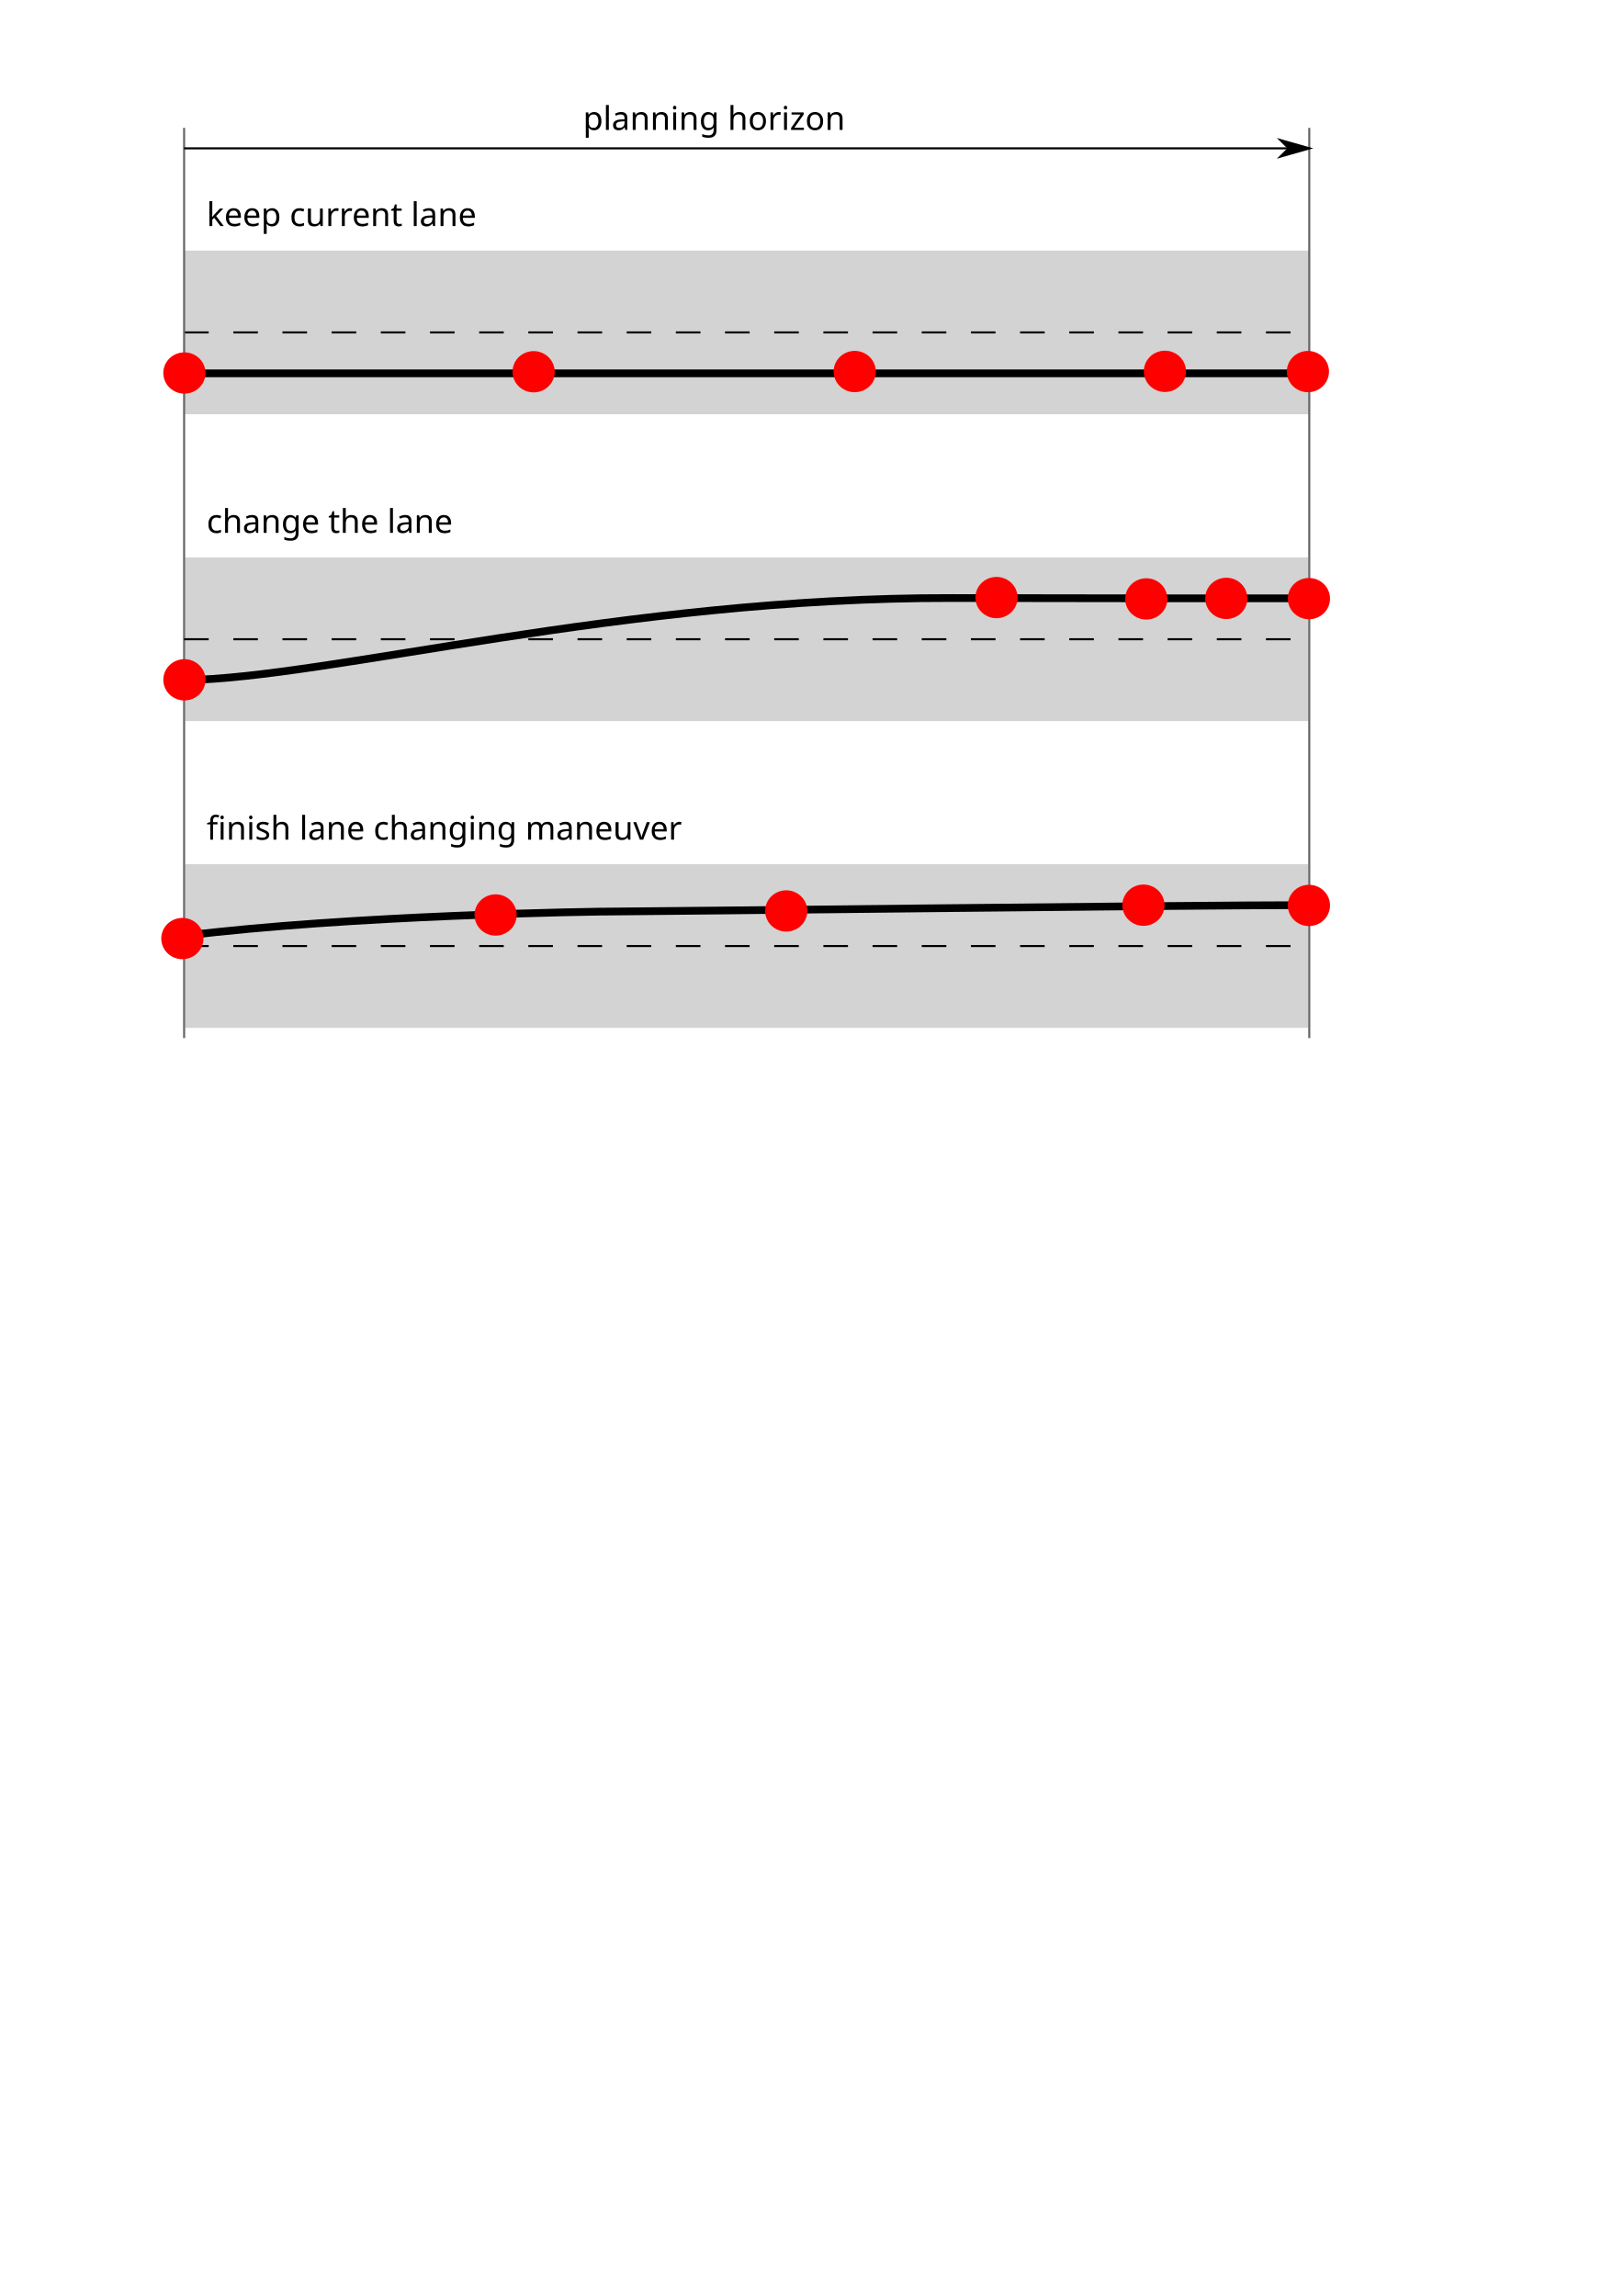
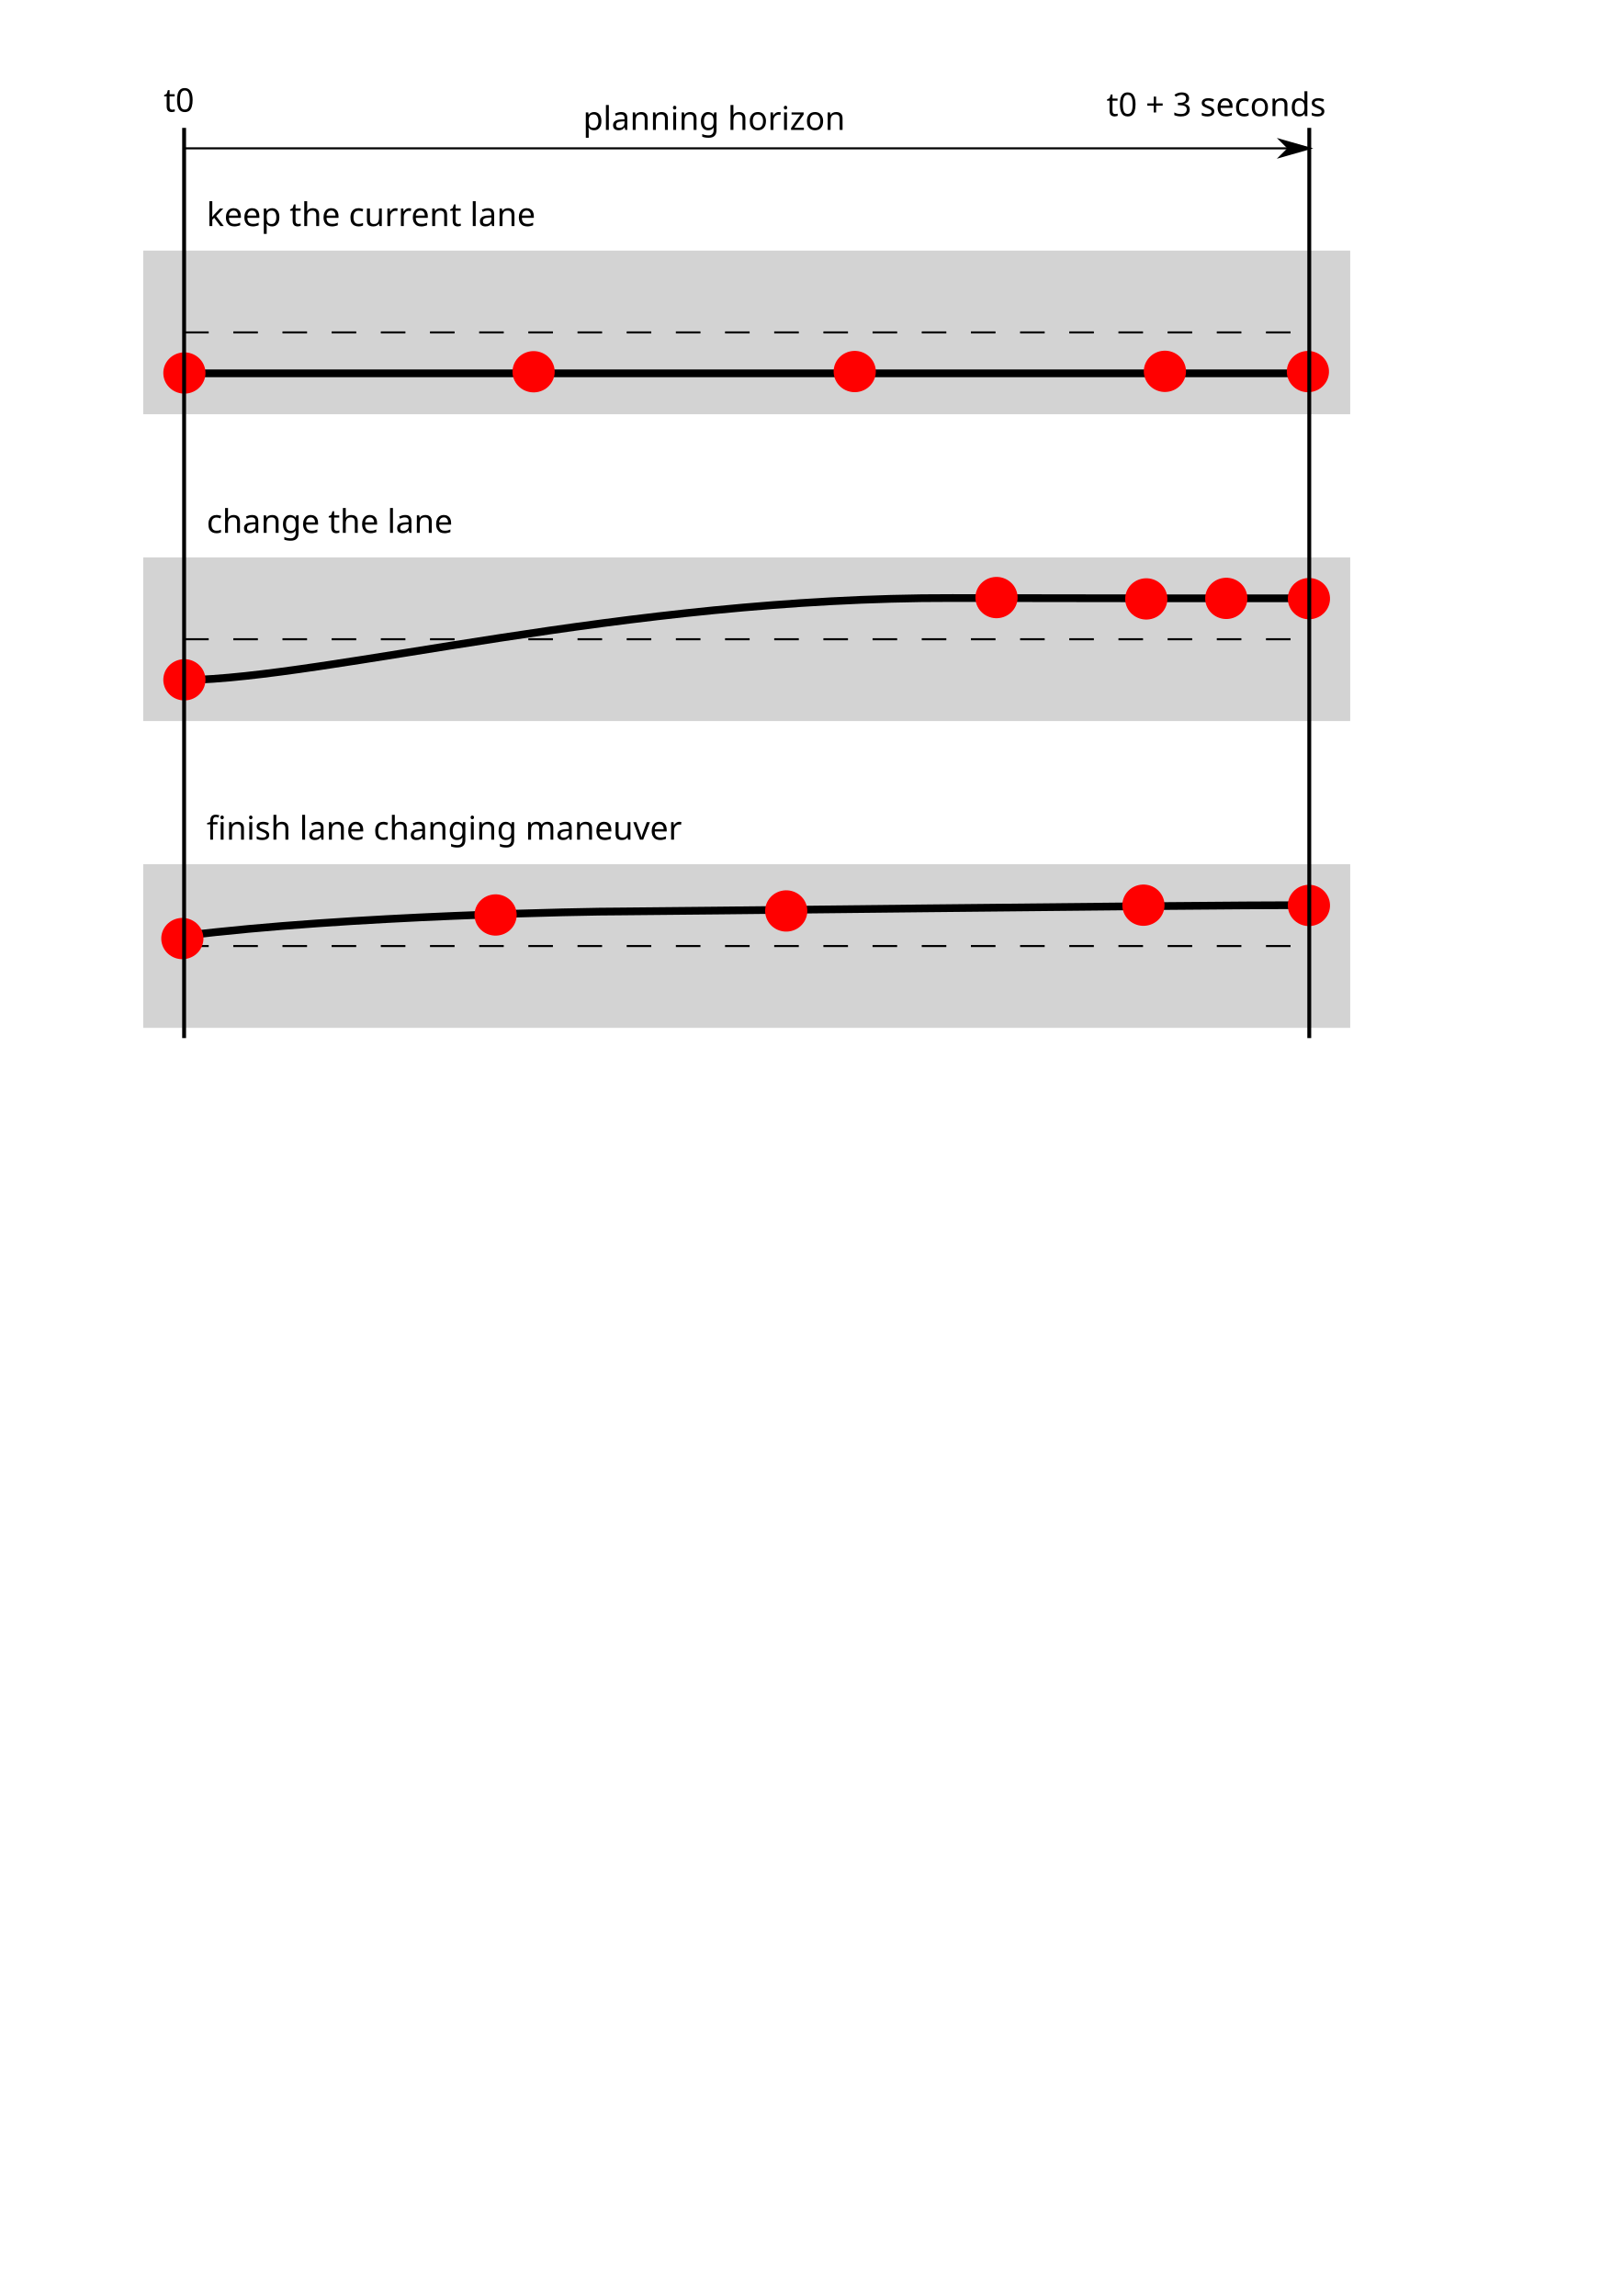
<svg xmlns="http://www.w3.org/2000/svg" width="210mm" height="297mm" viewBox="0 0 210 297" version="1.1" id="svg4745">
  <defs id="defs4739">
    <marker orient="auto" refY="0.0" refX="0.0" id="Arrow1Lend" style="overflow:visible;">
      <path id="path5309" d="M 0.0,0.0 L 5.0,-5.0 L -12.5,0.0 L 5.0,5.0 L 0.0,0.0 z " style="fill-rule:evenodd;stroke:#000000;stroke-width:1pt;stroke-opacity:1;fill:#000000;fill-opacity:1" transform="scale(0.8) rotate(180) translate(12.5,0)" />
    </marker>
    <marker orient="auto" refY="0.0" refX="0.0" id="Arrow1Lstart" style="overflow:visible">
      <path id="path5306" d="M 0.0,0.0 L 5.0,-5.0 L -12.5,0.0 L 5.0,5.0 L 0.0,0.0 z " style="fill-rule:evenodd;stroke:#000000;stroke-width:1pt;stroke-opacity:1;fill:#000000;fill-opacity:1" transform="scale(0.8) translate(12.5,0)" />
    </marker>
  </defs>
  <g id="layer1">
-     <rect style="opacity:0.35;fill:#808080;stroke:none;stroke-width:0.5;stroke-miterlimit:4;stroke-dasharray:none;stroke-dashoffset:0" id="rect4749" width="145.521" height="21.167" x="23.812" y="32.417" />
+     <rect style="opacity:0.35;fill:#808080;stroke:none;stroke-width:0.518;stroke-miterlimit:4;stroke-dasharray:none;stroke-dashoffset:0" id="rect4749" width="156.104" height="21.167" x="18.521" y="32.417" />
    <path style="fill:none;stroke:#000000;stroke-width:1;stroke-linecap:butt;stroke-linejoin:miter;stroke-opacity:1;stroke-miterlimit:4;stroke-dasharray:none" d="M 23.812,48.292 H 169.333" id="path5296" />
    <path style="fill:#000000;stroke:#000000;stroke-width:0.265;stroke-linecap:butt;stroke-linejoin:miter;stroke-opacity:1;stroke-miterlimit:4;stroke-dasharray:3.18, 3.18;stroke-dashoffset:0" d="M 23.812,43 H 169.333" id="path4751" />
-     <path style="fill:none;stroke:#666666;stroke-width:0.265px;stroke-linecap:butt;stroke-linejoin:miter;stroke-opacity:1" d="m 23.812,16.542 0,117.74" id="path5300" />
-     <path style="fill:none;stroke:#666666;stroke-width:0.265px;stroke-linecap:butt;stroke-linejoin:miter;stroke-opacity:1" d="m 169.333,16.542 0,117.74" id="path5302" />
    <path style="fill:none;stroke:#000000;stroke-width:0.265px;stroke-linecap:butt;stroke-linejoin:miter;stroke-opacity:1;marker-start:;marker-end:url(#Arrow1Lend)" d="M 23.812,19.188 H 169.333" id="path5304" />
    <text xml:space="preserve" style="font-style:normal;font-weight:normal;font-size:10.583px;line-height:1.25;font-family:sans-serif;letter-spacing:0px;word-spacing:0px;fill:#000000;fill-opacity:1;stroke:none;stroke-width:0.265" x="75.406" y="16.806" id="text5622">
      <tspan id="tspan5620" x="75.406" y="16.806" style="font-size:4.233px;stroke-width:0.265">planning horizon</tspan>
    </text>
    <text xml:space="preserve" style="font-style:normal;font-weight:normal;font-size:10.583px;line-height:1.25;font-family:sans-serif;letter-spacing:0px;word-spacing:0px;fill:#000000;fill-opacity:1;stroke:none;stroke-width:0.265" x="26.723" y="29.242" id="text5622-6">
-       <tspan id="tspan5620-0" x="26.723" y="29.242" style="font-size:4.233px;stroke-width:0.265">keep current lane</tspan>
+       <tspan id="tspan5620-0" x="26.723" y="29.242" style="font-size:4.233px;stroke-width:0.265">keep the current lane</tspan>
    </text>
    <ellipse style="opacity:1;fill:#ff0000;stroke:none;stroke-width:2.04;stroke-miterlimit:4;stroke-dasharray:none;stroke-dashoffset:0" id="path5642" cx="11.162" cy="52.542" transform="matrix(0.9712634,-0.238007,0.2475644,0.9688714,0,0)" rx="2.724" ry="2.674" />
    <ellipse style="opacity:1;fill:#ff0000;stroke:none;stroke-width:2.04;stroke-miterlimit:4;stroke-dasharray:none;stroke-dashoffset:0" id="path5642-6" cx="54.962" cy="63.135" transform="matrix(0.9712634,-0.238007,0.2475644,0.9688714,0,0)" rx="2.724" ry="2.674" />
    <ellipse style="opacity:1;fill:#ff0000;stroke:none;stroke-width:2.04;stroke-miterlimit:4;stroke-dasharray:none;stroke-dashoffset:0" id="path5642-2" cx="95.211" cy="72.994" transform="matrix(0.9712634,-0.238007,0.2475644,0.9688714,0,0)" rx="2.724" ry="2.674" />
    <ellipse style="opacity:1;fill:#ff0000;stroke:none;stroke-width:2.04;stroke-miterlimit:4;stroke-dasharray:none;stroke-dashoffset:0" id="path5642-61" cx="134.087" cy="82.517" transform="matrix(0.9712634,-0.238007,0.2475644,0.9688714,0,0)" rx="2.724" ry="2.674" />
    <ellipse style="opacity:1;fill:#ff0000;stroke:none;stroke-width:2.04;stroke-miterlimit:4;stroke-dasharray:none;stroke-dashoffset:0" id="path5642-8" cx="151.999" cy="86.95" transform="matrix(0.9712634,-0.238007,0.2475644,0.9688714,0,0)" rx="2.724" ry="2.674" />
-     <rect style="opacity:0.35;fill:#808080;stroke:none;stroke-width:0.5;stroke-miterlimit:4;stroke-dasharray:none;stroke-dashoffset:0" id="rect4749-7" width="145.521" height="21.167" x="23.813" y="72.104" />
+     <rect style="opacity:0.35;fill:#808080;stroke:none;stroke-width:0.518;stroke-miterlimit:4;stroke-dasharray:none;stroke-dashoffset:0" id="rect4749-7" width="156.104" height="21.167" x="18.521" y="72.104" />
    <path style="fill:none;stroke:#000000;stroke-width:1;stroke-linecap:butt;stroke-linejoin:miter;stroke-miterlimit:4;stroke-dasharray:none;stroke-opacity:1" d="m 23.813,87.979 c 18.689,-0.258 56.841,-10.721 99.364,-10.62 15.73,0.037 30.282,0.037 46.157,0.037" id="path5296-9" />
    <path style="fill:#000000;stroke:#000000;stroke-width:0.265;stroke-linecap:butt;stroke-linejoin:miter;stroke-miterlimit:4;stroke-dasharray:3.18, 3.18;stroke-dashoffset:0;stroke-opacity:1" d="M 23.813,82.688 H 169.333" id="path4751-2" />
    <text xml:space="preserve" style="font-style:normal;font-weight:normal;font-size:10.583px;line-height:1.25;font-family:sans-serif;letter-spacing:0px;word-spacing:0px;fill:#000000;fill-opacity:1;stroke:none;stroke-width:0.265" x="26.723" y="68.929" id="text5622-6-0">
      <tspan id="tspan5620-0-2" x="26.723" y="68.929" style="font-size:4.233px;stroke-width:0.265">change the lane</tspan>
    </text>
    <ellipse style="opacity:1;fill:#ff0000;stroke:none;stroke-width:2.04;stroke-miterlimit:4;stroke-dasharray:none;stroke-dashoffset:0" id="path5642-3" cx="1.336" cy="91.09" transform="matrix(0.9712634,-0.238007,0.2475644,0.9688714,0,0)" rx="2.724" ry="2.674" />
    <ellipse style="opacity:1;fill:#ff0000;stroke:none;stroke-width:2.04;stroke-miterlimit:4;stroke-dasharray:none;stroke-dashoffset:0" id="path5642-6-7" cx="105.738" cy="105.757" transform="matrix(0.9712634,-0.238007,0.2475644,0.9688714,0,0)" rx="2.724" ry="2.674" />
    <ellipse style="opacity:1;fill:#ff0000;stroke:none;stroke-width:2.04;stroke-miterlimit:4;stroke-dasharray:none;stroke-dashoffset:0" id="path5642-2-5" cx="124.465" cy="110.537" transform="matrix(0.9712634,-0.238007,0.2475644,0.9688714,0,0)" rx="2.724" ry="2.674" />
    <ellipse style="opacity:1;fill:#ff0000;stroke:none;stroke-width:2.04;stroke-miterlimit:4;stroke-dasharray:none;stroke-dashoffset:0" id="path5642-61-9" cx="134.507" cy="112.933" transform="matrix(0.9712634,-0.238007,0.2475644,0.9688714,0,0)" rx="2.724" ry="2.674" />
    <ellipse style="opacity:1;fill:#ff0000;stroke:none;stroke-width:2.04;stroke-miterlimit:4;stroke-dasharray:none;stroke-dashoffset:0" id="path5642-8-2" cx="144.856" cy="115.508" transform="matrix(0.9712634,-0.238007,0.2475644,0.9688714,0,0)" rx="2.724" ry="2.674" />
-     <rect style="opacity:0.35;fill:#808080;stroke:none;stroke-width:0.5;stroke-miterlimit:4;stroke-dasharray:none;stroke-dashoffset:0" id="rect4749-7-2" width="145.521" height="21.167" x="23.812" y="111.792" />
+     <rect style="opacity:0.35;fill:#808080;stroke:none;stroke-width:0.518;stroke-miterlimit:4;stroke-dasharray:none;stroke-dashoffset:0" id="rect4749-7-2" width="156.104" height="21.167" x="18.521" y="111.792" />
    <path style="fill:none;stroke:#000000;stroke-width:1;stroke-linecap:butt;stroke-linejoin:miter;stroke-miterlimit:4;stroke-dasharray:none;stroke-opacity:1" d="m 23.812,121.052 c 21.167,-2.646 52.84,-3.165 56.182,-3.148 2.958,0.015 73.464,-0.821 89.339,-0.821" id="path5296-9-8" />
    <path style="fill:#000000;stroke:#000000;stroke-width:0.265;stroke-linecap:butt;stroke-linejoin:miter;stroke-miterlimit:4;stroke-dasharray:3.18, 3.18;stroke-dashoffset:0;stroke-opacity:1" d="M 23.812,122.375 H 169.333" id="path4751-2-9" />
    <text xml:space="preserve" style="font-style:normal;font-weight:normal;font-size:10.583px;line-height:1.25;font-family:sans-serif;letter-spacing:0px;word-spacing:0px;fill:#000000;fill-opacity:1;stroke:none;stroke-width:0.265" x="26.723" y="108.617" id="text5622-6-0-7">
      <tspan id="tspan5620-0-2-3" x="26.723" y="108.617" style="font-size:4.233px;stroke-width:0.265">finish lane changing maneuver</tspan>
    </text>
    <ellipse style="opacity:1;fill:#ff0000;stroke:none;stroke-width:2.04;stroke-miterlimit:4;stroke-dasharray:none;stroke-dashoffset:0" id="path5642-3-6" cx="-7.207" cy="123.537" transform="matrix(0.9712634,-0.238007,0.2475644,0.9688714,0,0)" rx="2.724" ry="2.674" />
    <ellipse style="opacity:1;fill:#ff0000;stroke:none;stroke-width:2.04;stroke-miterlimit:4;stroke-dasharray:none;stroke-dashoffset:0" id="path5642-6-7-1" cx="32.802" cy="130.218" transform="matrix(0.9712634,-0.238007,0.2475644,0.9688714,0,0)" rx="2.724" ry="2.674" />
    <ellipse style="opacity:1;fill:#ff0000;stroke:none;stroke-width:2.04;stroke-miterlimit:4;stroke-dasharray:none;stroke-dashoffset:0" id="path5642-2-5-2" cx="69.352" cy="138.66" transform="matrix(0.9712634,-0.238007,0.2475644,0.9688714,0,0)" rx="2.724" ry="2.674" />
    <ellipse style="opacity:1;fill:#ff0000;stroke:none;stroke-width:2.04;stroke-miterlimit:4;stroke-dasharray:none;stroke-dashoffset:0" id="path5642-61-9-9" cx="114.299" cy="148.931" transform="matrix(0.9712634,-0.238007,0.2475644,0.9688714,0,0)" rx="2.724" ry="2.674" />
    <ellipse style="opacity:1;fill:#ff0000;stroke:none;stroke-width:2.04;stroke-miterlimit:4;stroke-dasharray:none;stroke-dashoffset:0" id="path5642-8-2-3" cx="135.03" cy="154.057" transform="matrix(0.9712634,-0.238007,0.2475644,0.9688714,0,0)" rx="2.724" ry="2.674" />
+     <path style="fill:none;stroke:#000000;stroke-width:0.5;stroke-linecap:butt;stroke-linejoin:miter;stroke-opacity:1;stroke-miterlimit:4;stroke-dasharray:none" d="m 23.812,16.542 0,117.74" id="path5300" />
+     <path style="fill:none;stroke:#000000;stroke-width:0.5;stroke-linecap:butt;stroke-linejoin:miter;stroke-opacity:1;stroke-miterlimit:4;stroke-dasharray:none" d="m 169.333,16.542 0,117.74" id="path5302" />
+     <text xml:space="preserve" style="font-style:normal;font-weight:normal;font-size:10.583px;line-height:1.25;font-family:sans-serif;letter-spacing:0px;word-spacing:0px;fill:#000000;fill-opacity:1;stroke:none;stroke-width:0.265" x="21.167" y="14.457" id="text5958">
+       <tspan id="tspan5956" x="21.167" y="14.457" style="font-size:4.233px;stroke-width:0.265">t0</tspan>
+     </text>
+     <text xml:space="preserve" style="font-style:normal;font-weight:normal;font-size:10.583px;line-height:1.25;font-family:sans-serif;letter-spacing:0px;word-spacing:0px;fill:#000000;fill-opacity:1;stroke:none;stroke-width:0.265" x="143.119" y="15.018" id="text5958-1">
+       <tspan id="tspan5956-9" x="143.119" y="15.018" style="font-size:4.233px;stroke-width:0.265">t0 + 3 seconds</tspan>
+     </text>
  </g>
</svg>
